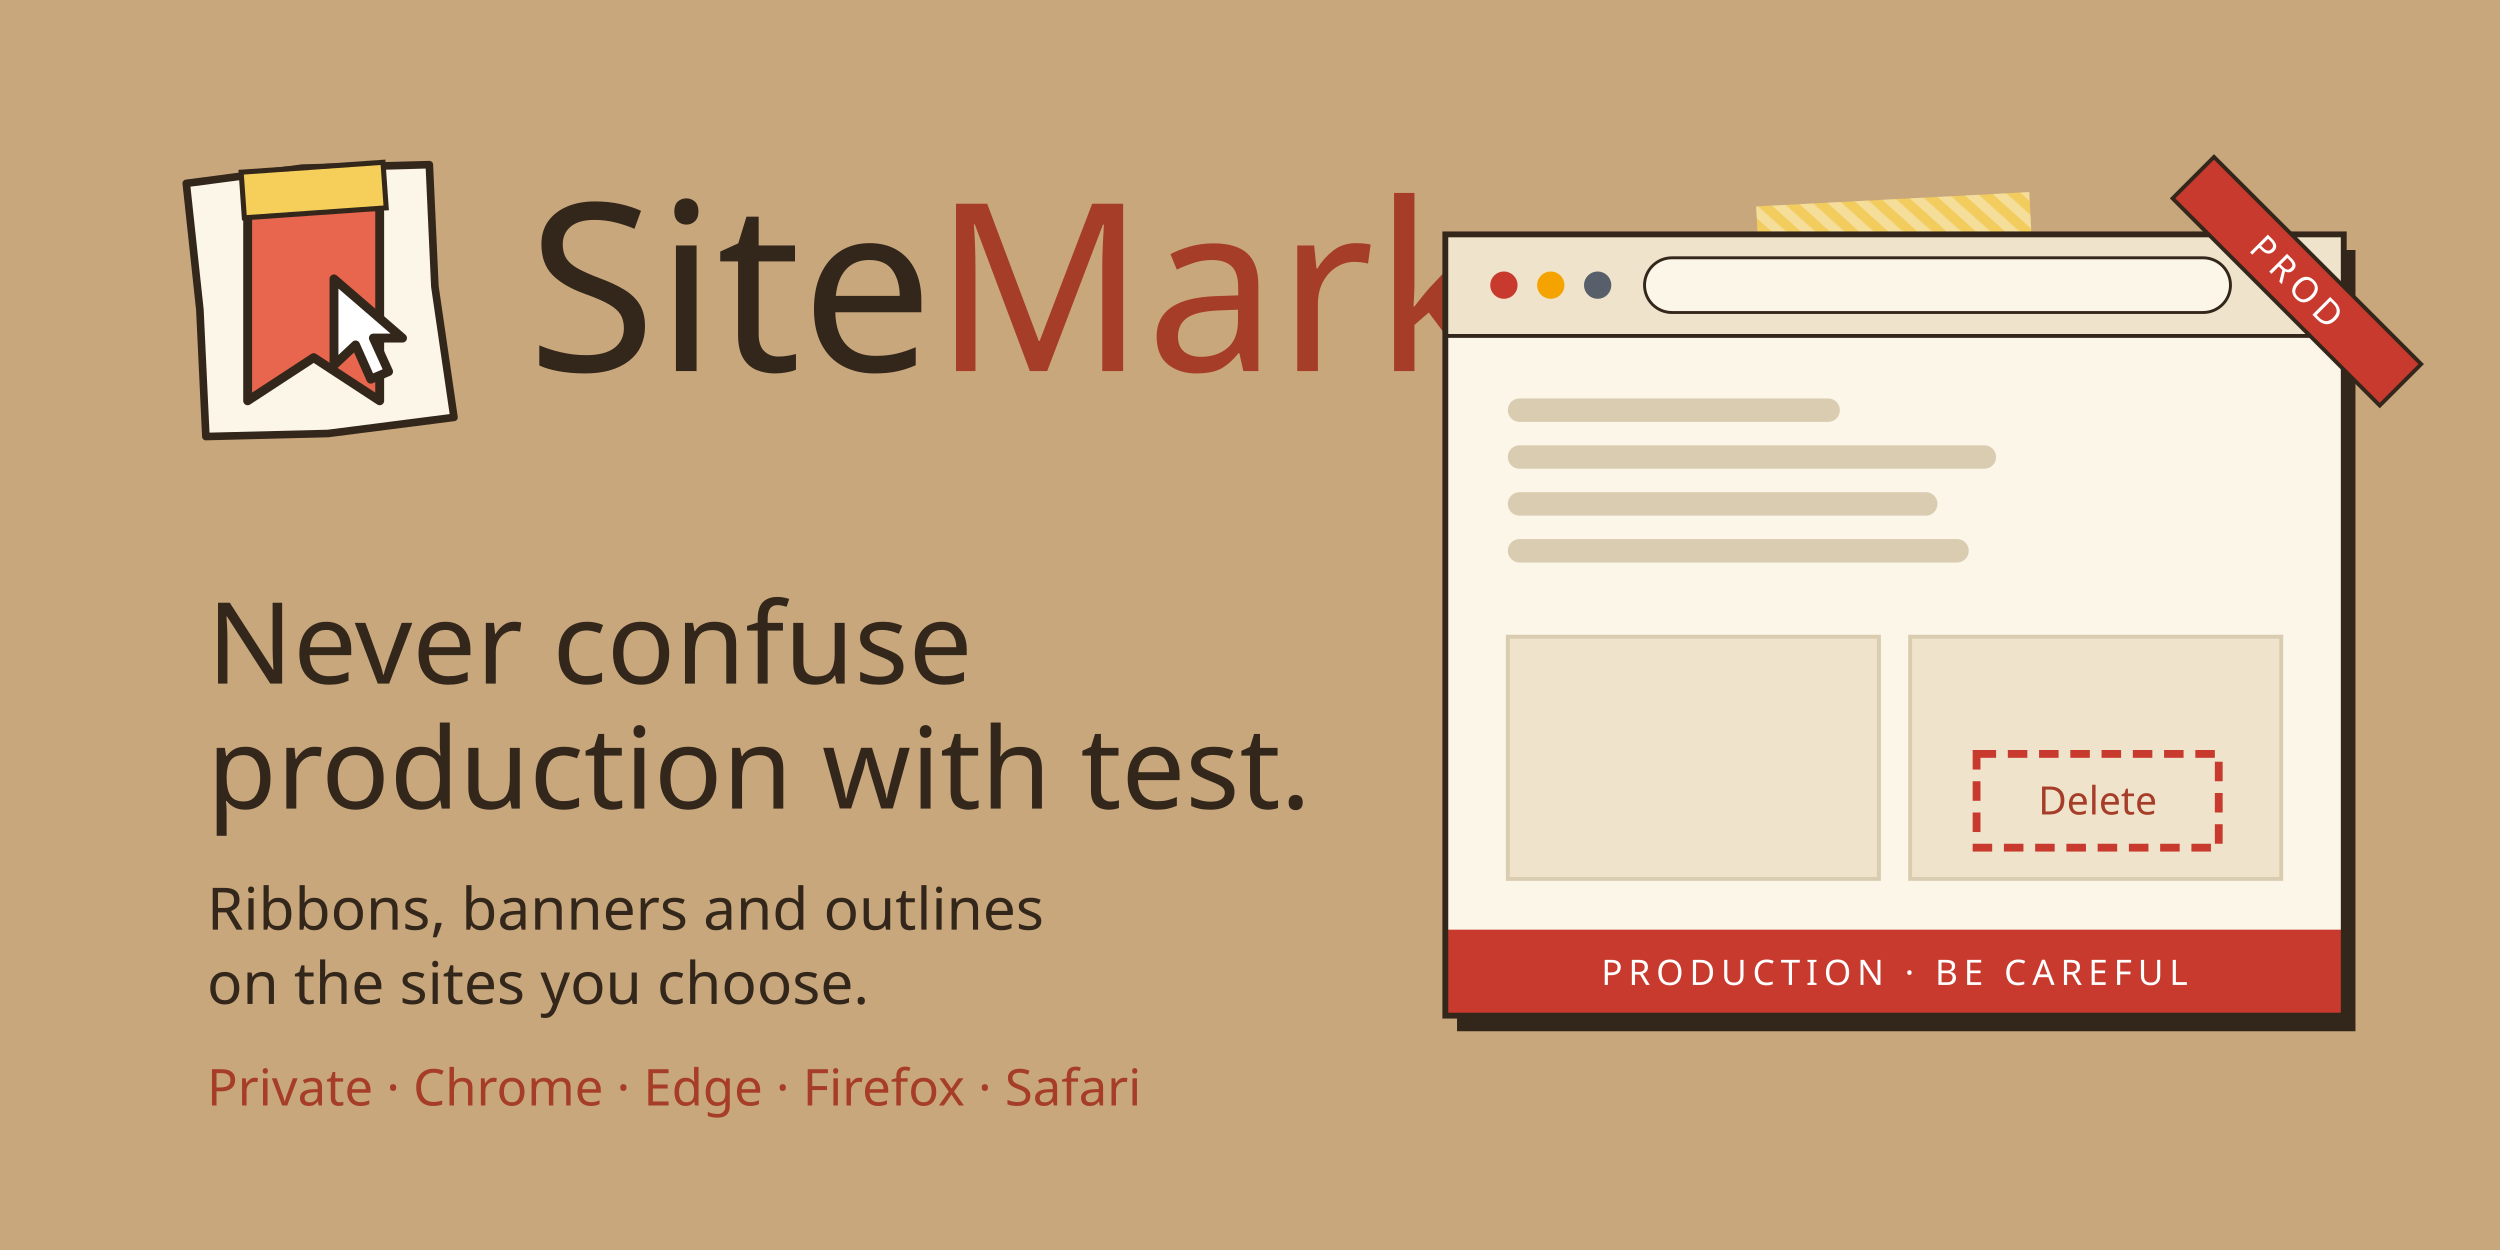
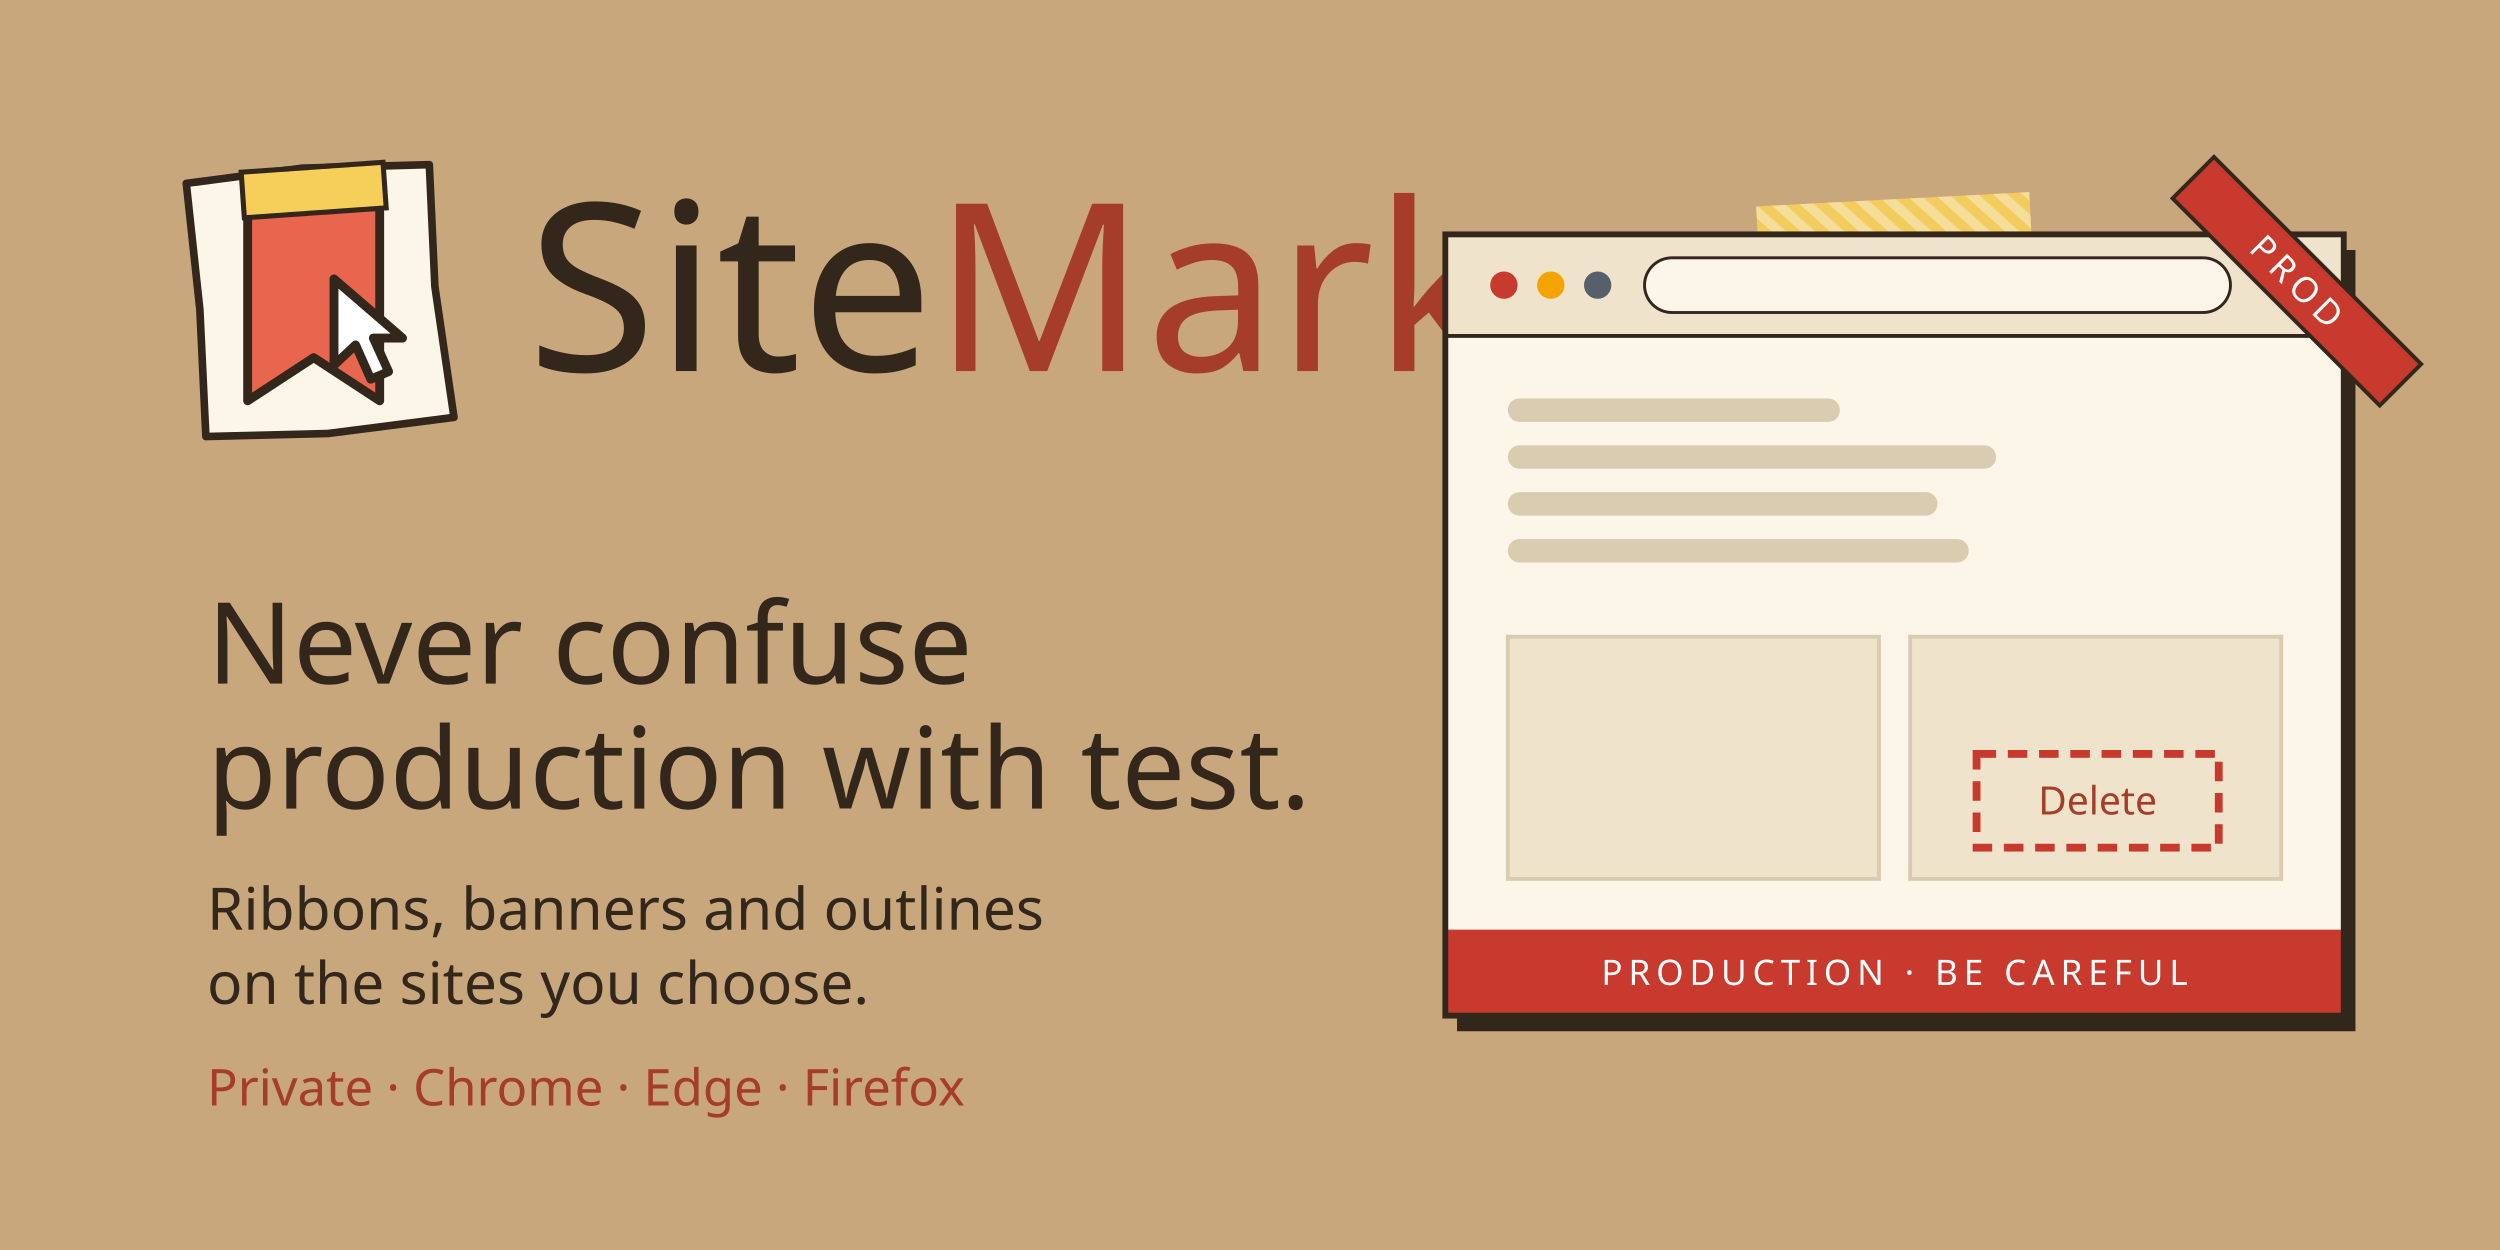
<svg xmlns="http://www.w3.org/2000/svg" viewBox="0 0 1280 640" role="img" aria-labelledby="t">
  <defs>
    <pattern id="s" width="10" height="10" patternUnits="userSpaceOnUse" patternTransform="rotate(-45)">
      <rect width="5" height="10" fill="#fff" fill-opacity=".4" />
    </pattern>
  </defs>
  <rect width="1280" height="640" fill="#c9a77c" />
  <g transform="translate(80 70) scale(1.3)">
    <g transform="rotate(-5 64 64)">
      <path d="M16 14l46-2 50 3-2 48 3 52-50 2-48-3 2-50z" fill="#fbf6e8" stroke="#33261b" stroke-width="3" stroke-linejoin="round" />
    </g>
    <path d="M42 24h40a6 6 0 0 1 6 6v74l-26-17-26 17V30a6 6 0 0 1 6-6z" fill="#e8664d" stroke="#33261b" stroke-width="3.5" stroke-linejoin="round" />
    <rect x="34" y="12" width="56" height="18" transform="rotate(-4 62 21)" fill="#f5cf5a" stroke="#33261b" stroke-width="2" />
    <path d="M70 56v34l8.5-8 6 13.5 7-3-6-13.2H97z" fill="#fff" stroke="#33261b" stroke-width="3.5" stroke-linejoin="round" />
  </g>
  <text x="270" y="190" font-family="'Caveat Brush', 'Patrick Hand', ui-rounded, system-ui, sans-serif" font-size="120" fill="#33261b">Site<tspan fill="#a63d28">Mark</tspan>
  </text>
  <g font-family="'Caveat Brush', 'Patrick Hand', ui-rounded, system-ui, sans-serif" font-size="58" fill="#33261b">
    <text x="106" y="350">Never confuse</text>
    <text x="106" y="414">production with test.</text>
  </g>
  <g font-family="'Patrick Hand', ui-rounded, system-ui, sans-serif" fill="#33261b">
    <text x="106" y="476" font-size="30">Ribbons, banners and outlines</text>
    <text x="106" y="514" font-size="30">on the sites you choose.</text>
-     <text x="106" y="566" font-size="26" fill="#a63d28">Private · Chrome · Edge · Firefox · Safari</text>
+     <text x="106" y="566" font-size="26" fill="#a63d28">Private · Chrome · Edge · Firefox</text>
  </g>
  <g transform="rotate(-3 970 120)" opacity=".92">
    <rect x="900" y="102" width="140" height="36" fill="#f5cf5a" />
    <rect x="900" y="102" width="140" height="36" fill="url(#s)" />
  </g>
  <clipPath id="w">
    <rect x="740" y="120" width="460" height="400" />
  </clipPath>
  <rect x="746" y="128" width="460" height="400" fill="#33261b" />
  <rect x="740" y="120" width="460" height="400" fill="#fbf6e8" />
  <g clip-path="url(#w)">
    <rect x="740" y="120" width="460" height="52" fill="#efe4cb" />
    <path d="M740 172h460" stroke="#33261b" stroke-width="2" />
    <circle cx="770" cy="146.0" r="7" fill="#c93a2e" />
    <circle cx="794" cy="146.0" r="7" fill="#f4a300" />
    <circle cx="818" cy="146.0" r="7" fill="#57606a" />
    <rect x="842" y="132.0" width="300" height="28" rx="14" fill="#fbf6e8" stroke="#33261b" stroke-width="1.5" />
    <rect x="772" y="204" width="170" height="12" rx="6" fill="#d9ccb0" />
    <rect x="772" y="228" width="250" height="12" rx="6" fill="#d9ccb0" />
    <rect x="772" y="252" width="220" height="12" rx="6" fill="#d9ccb0" />
    <rect x="772" y="276" width="236" height="12" rx="6" fill="#d9ccb0" />
    <rect x="772" y="326" width="190" height="124" fill="#efe4cb" stroke="#d9ccb0" stroke-width="2" />
    <rect x="978" y="326" width="190" height="124" fill="#efe4cb" stroke="#d9ccb0" stroke-width="2" />
    <rect x="1012" y="386" width="124" height="48" fill="none" stroke="#c93a2e" stroke-width="4" stroke-dasharray="10 6" />
    <text x="1074" y="417" text-anchor="middle" font-family="'Patrick Hand', ui-rounded, system-ui, sans-serif" font-size="20" fill="#a63d28">Delete</text>
    <rect x="740" y="476" width="460" height="44" fill="#c93a2e" />
    <text x="970" y="504.3" text-anchor="middle" font-family="'Patrick Hand', ui-rounded, system-ui, sans-serif" font-size="18" letter-spacing="3" fill="#fff">PRODUCTION · BE CAREFUL</text>
  </g>
  <rect x="740" y="120" width="460" height="400" fill="none" stroke="#33261b" stroke-width="3" />
  <g transform="translate(1176 144) rotate(45)">
    <rect x="-75" y="-15" width="150" height="30" fill="#c93a2e" stroke="#33261b" stroke-width="2" />
    <text x="0" y="6.5" text-anchor="middle" font-family="'Patrick Hand', ui-rounded, system-ui, sans-serif" font-size="18" letter-spacing="3" fill="#fff">PROD</text>
  </g>
</svg>
